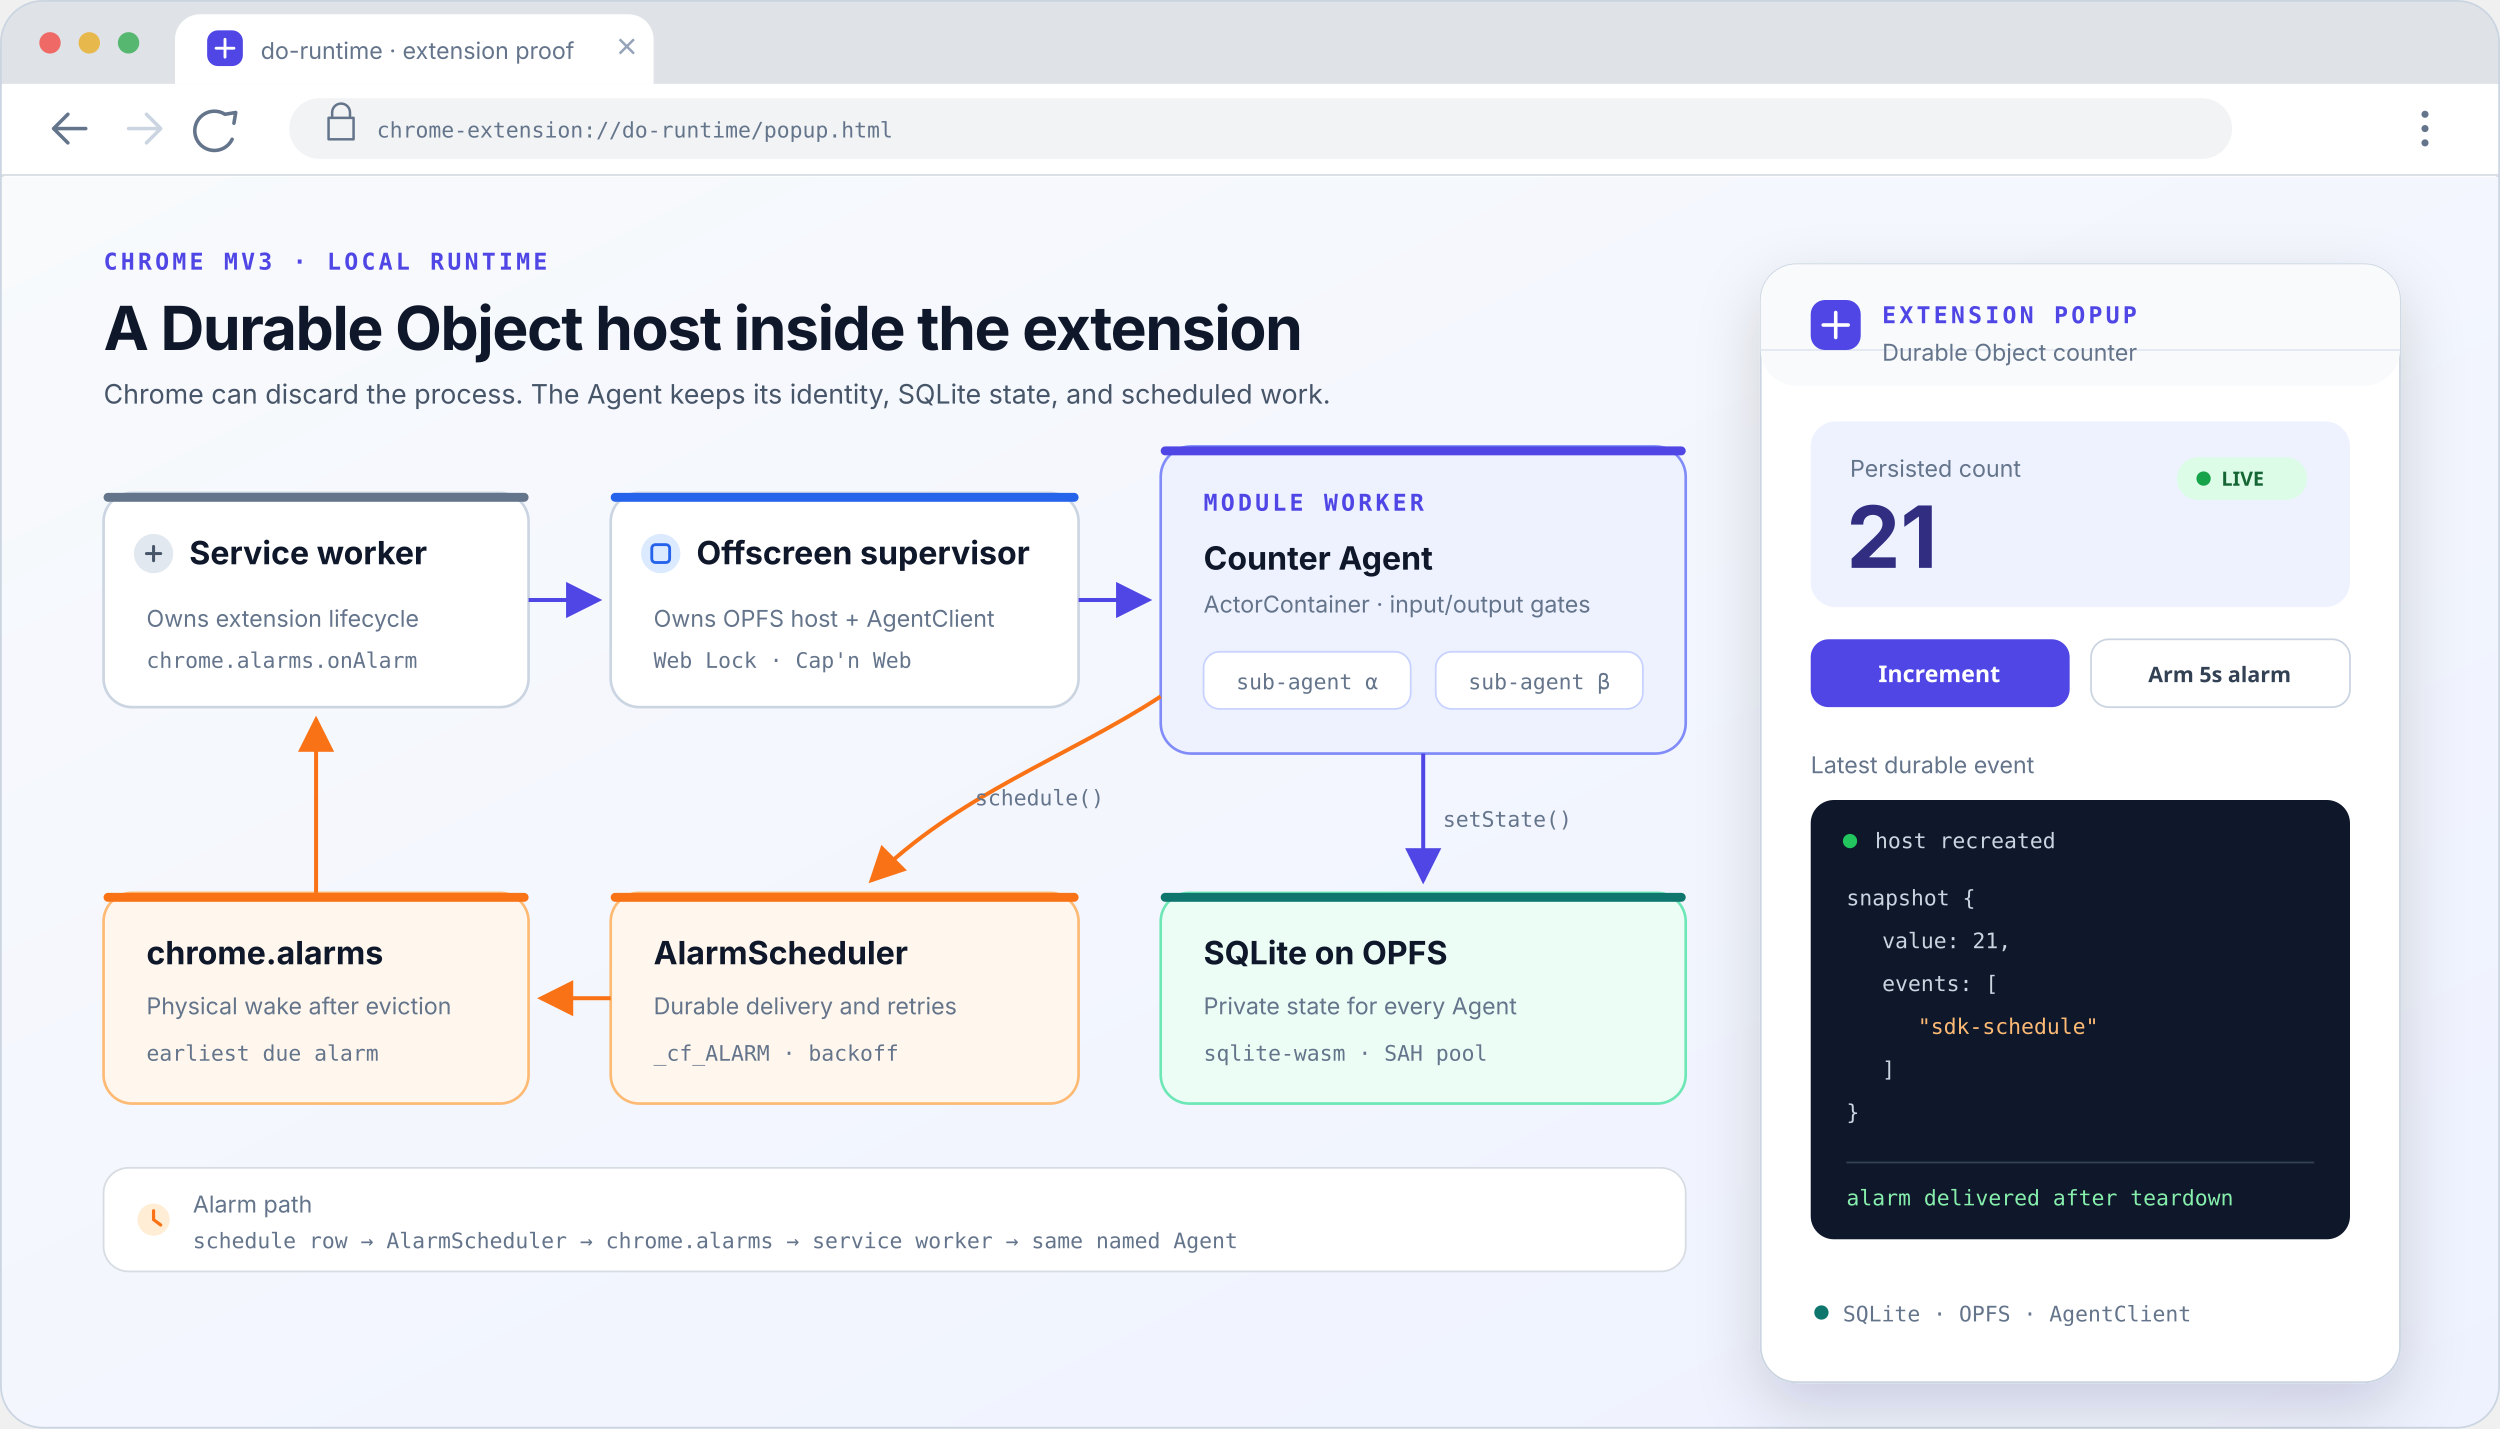
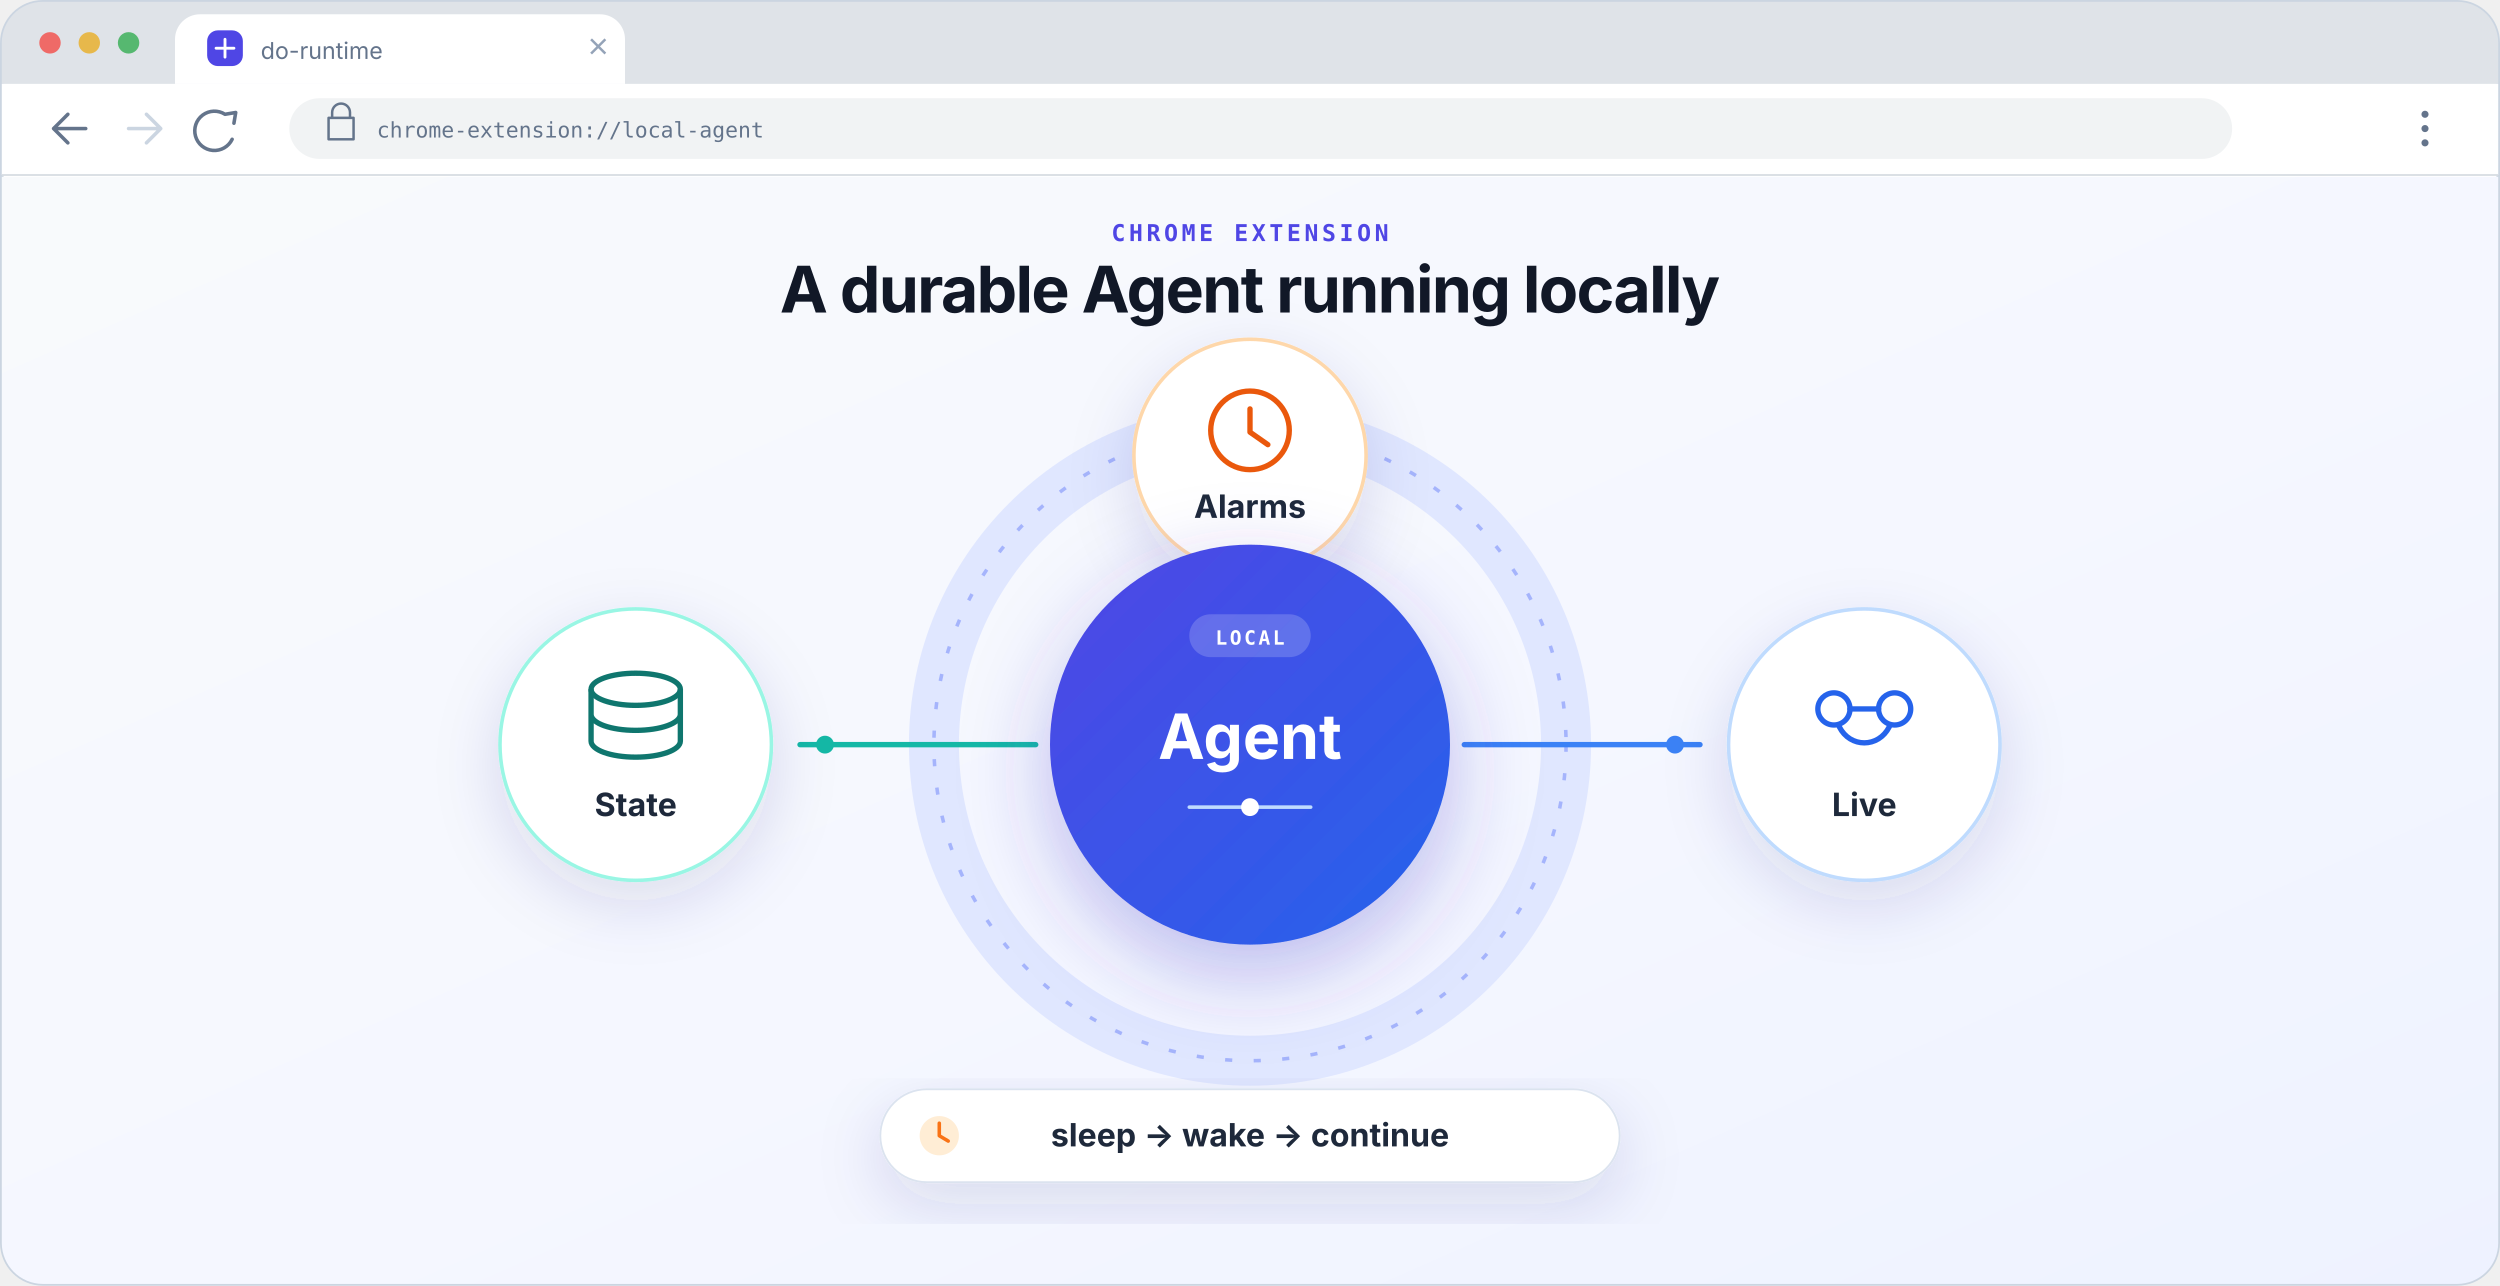
- <svg xmlns="http://www.w3.org/2000/svg" width="1400" height="800" viewBox="0 0 1400 800" role="img" aria-labelledby="title description">
+ <svg xmlns="http://www.w3.org/2000/svg" width="1400" height="720" viewBox="0 0 1400 720" role="img" aria-labelledby="title description">
  <defs>
    <linearGradient id="page" x1="0" y1="0" x2="1" y2="1">
      <stop offset="0" stop-color="#f8fafc" />
+       <stop offset="0.55" stop-color="#f5f7ff" />
      <stop offset="1" stop-color="#eef2ff" />
    </linearGradient>
-     <filter id="shadow" x="-20%" y="-20%" width="140%" height="150%">
-       <feDropShadow dx="0" dy="14" stdDeviation="18" flood-color="#0f172a" flood-opacity="0.16" />
+     <linearGradient id="agent" x1="0" y1="0" x2="1" y2="1">
+       <stop offset="0" stop-color="#4f46e5" />
+       <stop offset="1" stop-color="#2563eb" />
+     </linearGradient>
+     <filter id="soft-shadow" x="-35%" y="-35%" width="170%" height="180%">
+       <feDropShadow dx="0" dy="12" stdDeviation="18" flood-color="#312e81" flood-opacity="0.14" />
    </filter>
-     <marker id="blue-arrow" markerWidth="9" markerHeight="9" refX="8" refY="4.5" orient="auto">
-       <path d="M0 0 9 4.5 0 9Z" fill="#4f46e5" />
-     </marker>
-     <marker id="orange-arrow" markerWidth="9" markerHeight="9" refX="8" refY="4.5" orient="auto">
-       <path d="M0 0 9 4.5 0 9Z" fill="#f97316" />
-     </marker>
+     <filter id="agent-shadow" x="-50%" y="-50%" width="200%" height="200%">
+       <feDropShadow dx="0" dy="16" stdDeviation="24" flood-color="#4338ca" flood-opacity="0.32" />
+     </filter>
    <style>
-       .display { fill: #0f172a; font: 720 34px system-ui, -apple-system, BlinkMacSystemFont, "Segoe UI", sans-serif; letter-spacing: -0.8px; }
-       .eyebrow { fill: #4f46e5; font: 750 13px ui-monospace, SFMono-Regular, Menlo, monospace; letter-spacing: 1.8px; }
-       .title { fill: #0f172a; font: 680 18px system-ui, -apple-system, BlinkMacSystemFont, "Segoe UI", sans-serif; }
-       .body { fill: #475569; font: 15px system-ui, -apple-system, BlinkMacSystemFont, "Segoe UI", sans-serif; }
+       .heading { fill: #111827; font: 720 36px system-ui, -apple-system, BlinkMacSystemFont, "Segoe UI", sans-serif; letter-spacing: -0.9px; }
+       .eyebrow { fill: #4f46e5; font: 750 13px ui-monospace, SFMono-Regular, Menlo, monospace; letter-spacing: 2px; }
+       .label { fill: #1e293b; font: 680 18px system-ui, -apple-system, BlinkMacSystemFont, "Segoe UI", sans-serif; }
      .small { fill: #64748b; font: 13px system-ui, -apple-system, BlinkMacSystemFont, "Segoe UI", sans-serif; }
      .mono { fill: #64748b; font: 12px ui-monospace, SFMono-Regular, Menlo, monospace; }
-       .mono-dark { fill: #cbd5e1; font: 12px ui-monospace, SFMono-Regular, Menlo, monospace; }
-       .card { fill: #ffffff; stroke: #cbd5e1; stroke-width: 1.5; }
-       .blue-line { fill: none; stroke: #4f46e5; stroke-width: 2.25; marker-end: url(#blue-arrow); }
-       .orange-line { fill: none; stroke: #f97316; stroke-width: 2.25; marker-end: url(#orange-arrow); }
    </style>
  </defs>
-   <rect x="1" y="1" width="1398" height="798" rx="23" fill="#ffffff" stroke="#cbd5e1" stroke-width="2" />
+   <rect x="1" y="1" width="1398" height="718" rx="23" fill="#ffffff" stroke="#cbd5e1" stroke-width="2" />
  <path d="M24 1 H1376 A23 23 0 0 1 1399 24 V47 H1 V24 A23 23 0 0 1 24 1Z" fill="#dfe3e8" />
  <circle cx="28" cy="24" r="6" fill="#ef6a67" />
  <circle cx="50" cy="24" r="6" fill="#e7b84b" />
  <circle cx="72" cy="24" r="6" fill="#56b870" />
-   <path d="M112 8 H352 A14 14 0 0 1 366 22 V47 H98 V22 A14 14 0 0 1 112 8Z" fill="#ffffff" />
+   <path d="M112 8 H336 A14 14 0 0 1 350 22 V47 H98 V22 A14 14 0 0 1 112 8Z" fill="#ffffff" />
  <rect x="116" y="17" width="20" height="20" rx="6" fill="#4f46e5" />
  <path d="M121 27 H131 M126 22 V32" stroke="#ffffff" stroke-width="1.6" stroke-linecap="round" />
-   <text x="146" y="33" class="small" fill="#334155">do-runtime · extension proof</text>
-   <path d="M347 22 355 30 M355 22 347 30" stroke="#94a3b8" stroke-width="1.4" />
+   <text x="146" y="33" class="small">do-runtime</text>
+   <path d="M331 22 339 30 M339 22 331 30" stroke="#94a3b8" stroke-width="1.4" />
  <rect x="1" y="47" width="1398" height="51" fill="#ffffff" />
  <path d="M30 72 H48 M30 72 38 64 M30 72 38 80" fill="none" stroke="#64748b" stroke-width="2" stroke-linecap="round" stroke-linejoin="round" />
  <path d="M72 72 H90 M90 72 82 64 M90 72 82 80" fill="none" stroke="#cbd5e1" stroke-width="2" stroke-linecap="round" stroke-linejoin="round" />
  <path d="M126 64 A11 11 0 1 0 130 78 M126 64 132 63 131 69" fill="none" stroke="#64748b" stroke-width="2" stroke-linecap="round" stroke-linejoin="round" />
  <rect x="162" y="55" width="1088" height="34" rx="17" fill="#f1f3f4" />
  <path d="M186 66 V63 A5 5 0 0 1 196 63 V66 M184 66 H198 V78 H184Z" fill="none" stroke="#64748b" stroke-width="1.4" stroke-linejoin="round" />
-   <text x="211" y="77" class="mono">chrome-extension://do-runtime/popup.html</text>
+   <text x="211" y="77" class="mono">chrome-extension://local-agent</text>
  <circle cx="1358" cy="64" r="2" fill="#64748b" />
  <circle cx="1358" cy="72" r="2" fill="#64748b" />
  <circle cx="1358" cy="80" r="2" fill="#64748b" />
  <path d="M1 98 H1399" stroke="#d7dce2" />
-   <path d="M1 99 H1399 V776 A23 23 0 0 1 1376 799 H24 A23 23 0 0 1 1 776Z" fill="url(#page)" />
-   <text x="58" y="151" class="eyebrow">CHROME MV3 · LOCAL RUNTIME</text>
-   <text x="58" y="196" class="display">A Durable Object host inside the extension</text>
-   <text x="58" y="226" class="body">Chrome can discard the process. The Agent keeps its identity, SQLite state, and scheduled work.</text>
-   <rect x="58" y="276" width="238" height="120" rx="16" class="card" />
-   <rect x="58" y="276" width="238" height="5" rx="2.5" fill="#64748b" />
-   <circle cx="86" cy="310" r="11" fill="#e2e8f0" />
-   <path d="M82 310 H90 M86 306 V314" stroke="#475569" stroke-width="1.7" stroke-linecap="round" />
-   <text x="106" y="316" class="title">Service worker</text>
-   <text x="82" y="351" class="small">Owns extension lifecycle</text>
-   <text x="82" y="374" class="mono">chrome.alarms.onAlarm</text>
-   <rect x="342" y="276" width="262" height="120" rx="16" class="card" />
-   <rect x="342" y="276" width="262" height="5" rx="2.5" fill="#2563eb" />
-   <circle cx="370" cy="310" r="11" fill="#dbeafe" />
-   <rect x="365" y="305" width="10" height="10" rx="2" fill="none" stroke="#2563eb" stroke-width="1.6" />
-   <text x="390" y="316" class="title">Offscreen supervisor</text>
-   <text x="366" y="351" class="small">Owns OPFS host + AgentClient</text>
-   <text x="366" y="374" class="mono">Web Lock · Cap'n Web</text>
-   <rect x="650" y="250" width="294" height="172" rx="17" fill="#eef2ff" stroke="#818cf8" stroke-width="1.5" />
-   <rect x="650" y="250" width="294" height="5" rx="2.5" fill="#4f46e5" />
-   <text x="674" y="286" class="eyebrow">MODULE WORKER</text>
-   <text x="674" y="319" class="title">Counter Agent</text>
-   <text x="674" y="343" class="small">ActorContainer · input/output gates</text>
-   <rect x="674" y="365" width="116" height="32" rx="9" fill="#ffffff" stroke="#c7d2fe" />
-   <rect x="804" y="365" width="116" height="32" rx="9" fill="#ffffff" stroke="#c7d2fe" />
-   <text x="732" y="386" text-anchor="middle" class="mono">sub-agent α</text>
-   <text x="862" y="386" text-anchor="middle" class="mono">sub-agent β</text>
-   <path d="M296 336 H335" class="blue-line" />
-   <path d="M604 336 H643" class="blue-line" />
-   <rect x="58" y="500" width="238" height="118" rx="16" fill="#fff7ed" stroke="#fdba74" stroke-width="1.5" />
-   <rect x="58" y="500" width="238" height="5" rx="2.5" fill="#f97316" />
-   <text x="82" y="540" class="title">chrome.alarms</text>
-   <text x="82" y="568" class="small">Physical wake after eviction</text>
-   <text x="82" y="594" class="mono">earliest due alarm</text>
-   <rect x="342" y="500" width="262" height="118" rx="16" fill="#fff7ed" stroke="#fdba74" stroke-width="1.5" />
-   <rect x="342" y="500" width="262" height="5" rx="2.5" fill="#f97316" />
-   <text x="366" y="540" class="title">AlarmScheduler</text>
-   <text x="366" y="568" class="small">Durable delivery and retries</text>
-   <text x="366" y="594" class="mono">_cf_ALARM · backoff</text>
-   <rect x="650" y="500" width="294" height="118" rx="16" fill="#ecfdf5" stroke="#6ee7b7" stroke-width="1.5" />
-   <rect x="650" y="500" width="294" height="5" rx="2.5" fill="#0f766e" />
-   <text x="674" y="540" class="title">SQLite on OPFS</text>
-   <text x="674" y="568" class="small">Private state for every Agent</text>
-   <text x="674" y="594" class="mono">sqlite-wasm · SAH pool</text>
-   <path d="M797 422 V493" class="blue-line" />
-   <text x="808" y="463" class="mono">setState()</text>
-   <path d="M650 390 C598 424 536 445 488 493" class="orange-line" />
-   <text x="546" y="451" class="mono">schedule()</text>
-   <path d="M342 559 H303" class="orange-line" />
-   <path d="M177 500 V403" class="orange-line" />
-   <rect x="58" y="654" width="886" height="58" rx="14" fill="#ffffff" stroke="#d7dce2" />
-   <circle cx="86" cy="683" r="9" fill="#ffedd5" />
-   <path d="M86 678 V683 L90 686" fill="none" stroke="#f97316" stroke-width="1.8" stroke-linecap="round" stroke-linejoin="round" />
-   <text x="108" y="679" class="small">Alarm path</text>
-   <text x="108" y="699" class="mono">schedule row → AlarmScheduler → chrome.alarms → service worker → same named Agent</text>
-   <g filter="url(#shadow)">
-     <rect x="986" y="148" width="358" height="626" rx="20" fill="#ffffff" stroke="#cbd5e1" />
+   <path d="M1 99 H1399 V696 A23 23 0 0 1 1376 719 H24 A23 23 0 0 1 1 696Z" fill="url(#page)" />
+   <text x="700" y="135" text-anchor="middle" class="eyebrow">CHROME EXTENSION</text>
+   <text x="700" y="175" text-anchor="middle" class="heading">A durable Agent running locally</text>
+   <circle cx="700" cy="417" r="177" fill="none" stroke="#e0e7ff" stroke-width="28" />
+   <circle cx="700" cy="417" r="177" fill="none" stroke="#a5b4fc" stroke-width="2" stroke-dasharray="4 12" />
+   <path d="M448 417 C500 417 532 417 580 417" fill="none" stroke="#14b8a6" stroke-width="3" stroke-linecap="round" />
+   <circle cx="462" cy="417" r="5" fill="#14b8a6" />
+   <g filter="url(#soft-shadow)">
+     <circle cx="356" cy="417" r="76" fill="#ffffff" stroke="#99f6e4" stroke-width="2" />
  </g>
-   <rect x="986" y="148" width="358" height="68" rx="20" fill="#f8fafc" />
-   <path d="M986 196 H1344" stroke="#e2e8f0" />
-   <rect x="1014" y="168" width="28" height="28" rx="8" fill="#4f46e5" />
-   <path d="M1021 182 H1035 M1028 175 V189" stroke="#ffffff" stroke-width="2" stroke-linecap="round" />
-   <text x="1054" y="181" class="eyebrow">EXTENSION POPUP</text>
-   <text x="1054" y="202" class="small">Durable Object counter</text>
-   <rect x="1014" y="236" width="302" height="104" rx="14" fill="#eef2ff" />
-   <text x="1036" y="267" class="small">Persisted count</text>
-   <text x="1034" y="318" fill="#312e81" font-family="system-ui, -apple-system, BlinkMacSystemFont, 'Segoe UI', sans-serif" font-size="48" font-weight="750">21</text>
-   <rect x="1219" y="256" width="73" height="24" rx="12" fill="#dcfce7" />
-   <circle cx="1234" cy="268" r="4" fill="#16a34a" />
-   <text x="1244" y="272" fill="#166534" font-family="system-ui, sans-serif" font-size="11" font-weight="650">LIVE</text>
-   <rect x="1014" y="358" width="145" height="38" rx="10" fill="#4f46e5" />
-   <text x="1086" y="382" text-anchor="middle" fill="#ffffff" font-family="system-ui, sans-serif" font-size="13" font-weight="650">Increment</text>
-   <rect x="1171" y="358" width="145" height="38" rx="10" fill="#ffffff" stroke="#cbd5e1" />
-   <text x="1243" y="382" text-anchor="middle" fill="#334155" font-family="system-ui, sans-serif" font-size="12" font-weight="650">Arm 5s alarm</text>
-   <text x="1014" y="433" class="small">Latest durable event</text>
-   <rect x="1014" y="448" width="302" height="246" rx="13" fill="#0f172a" />
-   <circle cx="1036" cy="471" r="4" fill="#22c55e" />
-   <text x="1050" y="475" class="mono-dark">host recreated</text>
-   <text x="1034" y="507" class="mono-dark">snapshot {</text>
-   <text x="1054" y="531" class="mono-dark">value: 21,</text>
-   <text x="1054" y="555" class="mono-dark">events: [</text>
-   <text x="1074" y="579" fill="#fdba74" font-family="ui-monospace, SFMono-Regular, Menlo, monospace" font-size="12">"sdk-schedule"</text>
-   <text x="1054" y="603" class="mono-dark">]</text>
-   <text x="1034" y="627" class="mono-dark">}</text>
-   <path d="M1034 651 H1296" stroke="#334155" />
-   <text x="1034" y="675" fill="#86efac" font-family="ui-monospace, SFMono-Regular, Menlo, monospace" font-size="12">alarm delivered after teardown</text>
-   <circle cx="1020" cy="735" r="4" fill="#0f766e" />
-   <text x="1032" y="740" class="mono">SQLite · OPFS · AgentClient</text>
+   <ellipse cx="356" cy="386" rx="25" ry="9" fill="none" stroke="#0f766e" stroke-width="3" />
+   <path d="M331 386 V415 C331 420 342 424 356 424 C370 424 381 420 381 415 V386 M331 400 C331 405 342 409 356 409 C370 409 381 405 381 400" fill="none" stroke="#0f766e" stroke-width="3" />
+   <text x="356" y="457" text-anchor="middle" class="label">State</text>
+   <path d="M700 319 V294" fill="none" stroke="#f97316" stroke-width="3" stroke-linecap="round" />
+   <circle cx="700" cy="306" r="5" fill="#f97316" />
+   <g filter="url(#soft-shadow)">
+     <circle cx="700" cy="255" r="65" fill="#ffffff" stroke="#fed7aa" stroke-width="2" />
+   </g>
+   <circle cx="700" cy="241" r="22" fill="none" stroke="#ea580c" stroke-width="3" />
+   <path d="M700 229 V242 L710 249" fill="none" stroke="#ea580c" stroke-width="3" stroke-linecap="round" stroke-linejoin="round" />
+   <text x="700" y="290" text-anchor="middle" class="label">Alarms</text>
+   <path d="M820 417 C868 417 900 417 952 417" fill="none" stroke="#3b82f6" stroke-width="3" stroke-linecap="round" />
+   <circle cx="938" cy="417" r="5" fill="#3b82f6" />
+   <g filter="url(#soft-shadow)">
+     <circle cx="1044" cy="417" r="76" fill="#ffffff" stroke="#bfdbfe" stroke-width="2" />
+   </g>
+   <circle cx="1027" cy="397" r="9" fill="none" stroke="#2563eb" stroke-width="3" />
+   <circle cx="1061" cy="397" r="9" fill="none" stroke="#2563eb" stroke-width="3" />
+   <path d="M1036 397 H1052 M1030 407 C1036 419 1052 419 1058 407" fill="none" stroke="#2563eb" stroke-width="3" stroke-linecap="round" />
+   <text x="1044" y="457" text-anchor="middle" class="label">Live</text>
+   <g filter="url(#agent-shadow)">
+     <circle cx="700" cy="417" r="112" fill="url(#agent)" />
+   </g>
+   <rect x="666" y="344" width="68" height="24" rx="12" fill="#ffffff" fill-opacity="0.18" />
+   <text x="700" y="361" text-anchor="middle" fill="#ffffff" font-family="ui-monospace, SFMono-Regular, Menlo, monospace" font-size="11" font-weight="750" letter-spacing="1.4">LOCAL</text>
+   <text x="700" y="425" text-anchor="middle" fill="#ffffff" font-family="system-ui, -apple-system, BlinkMacSystemFont, 'Segoe UI', sans-serif" font-size="35" font-weight="730">Agent</text>
+   <path d="M666 452 H734" stroke="#bfdbfe" stroke-width="2" stroke-linecap="round" />
+   <circle cx="700" cy="452" r="5" fill="#ffffff" />
+   <rect x="493" y="610" width="414" height="52" rx="26" fill="#ffffff" stroke="#dbe3ef" filter="url(#soft-shadow)" />
+   <circle cx="526" cy="636" r="11" fill="#ffedd5" />
+   <path d="M526 629 V636 L531 639" fill="none" stroke="#f97316" stroke-width="2" stroke-linecap="round" stroke-linejoin="round" />
+   <text x="700" y="642" text-anchor="middle" class="label">sleep → wake → continue</text>
</svg>
